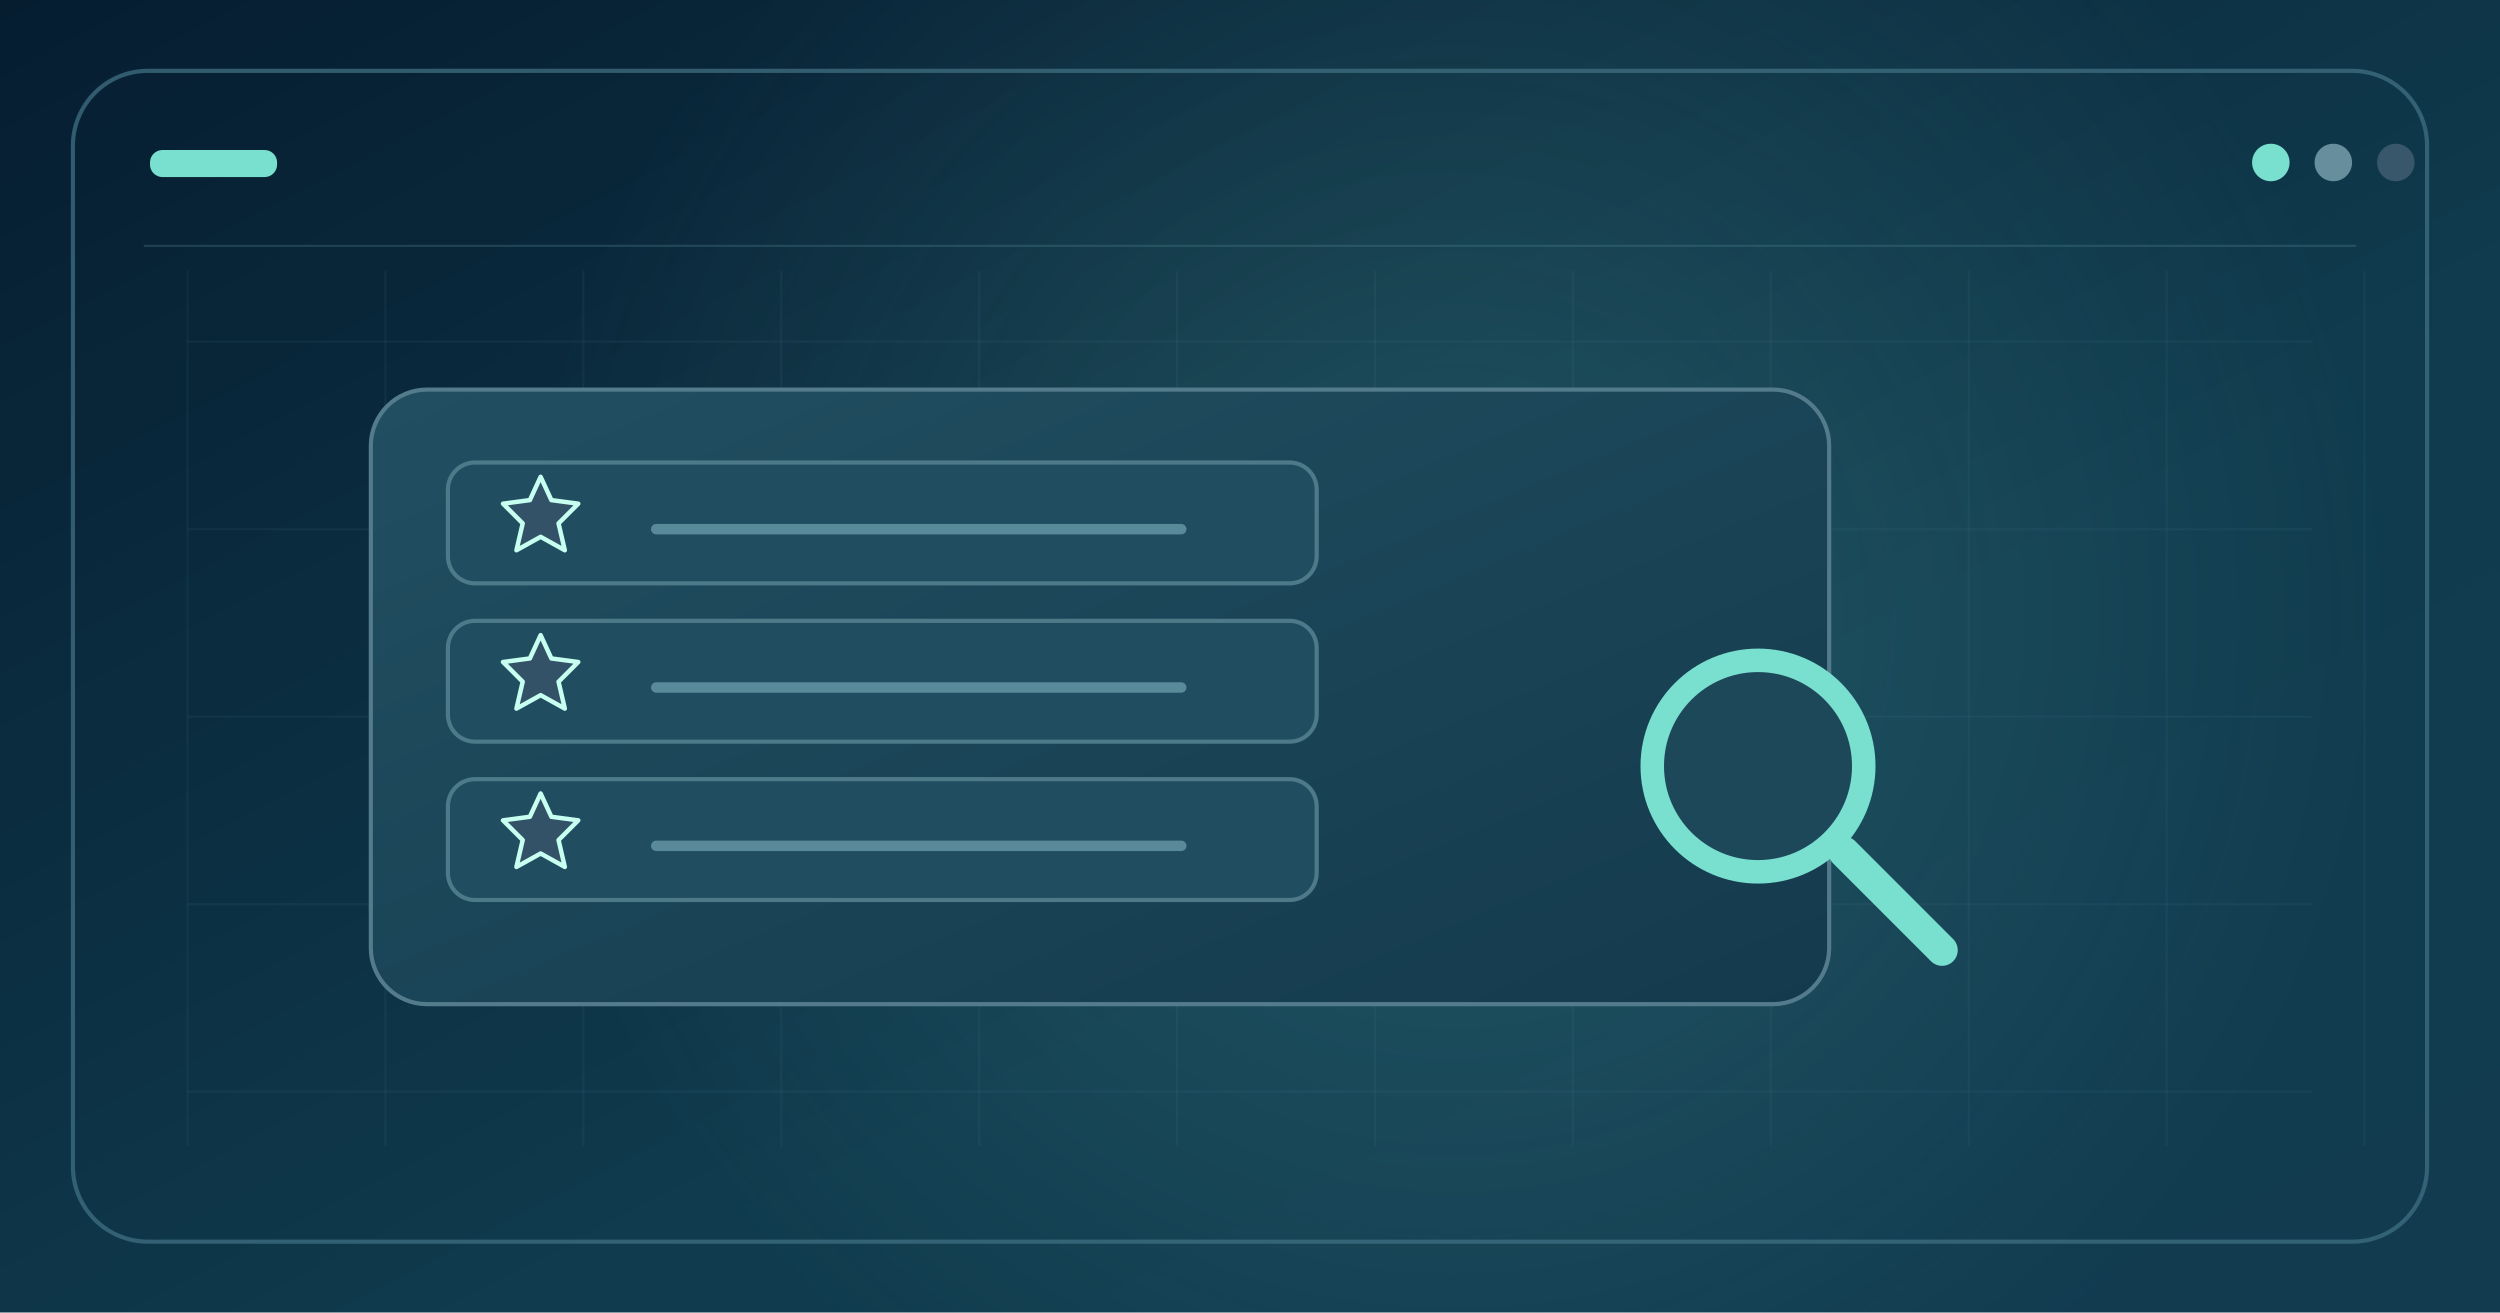
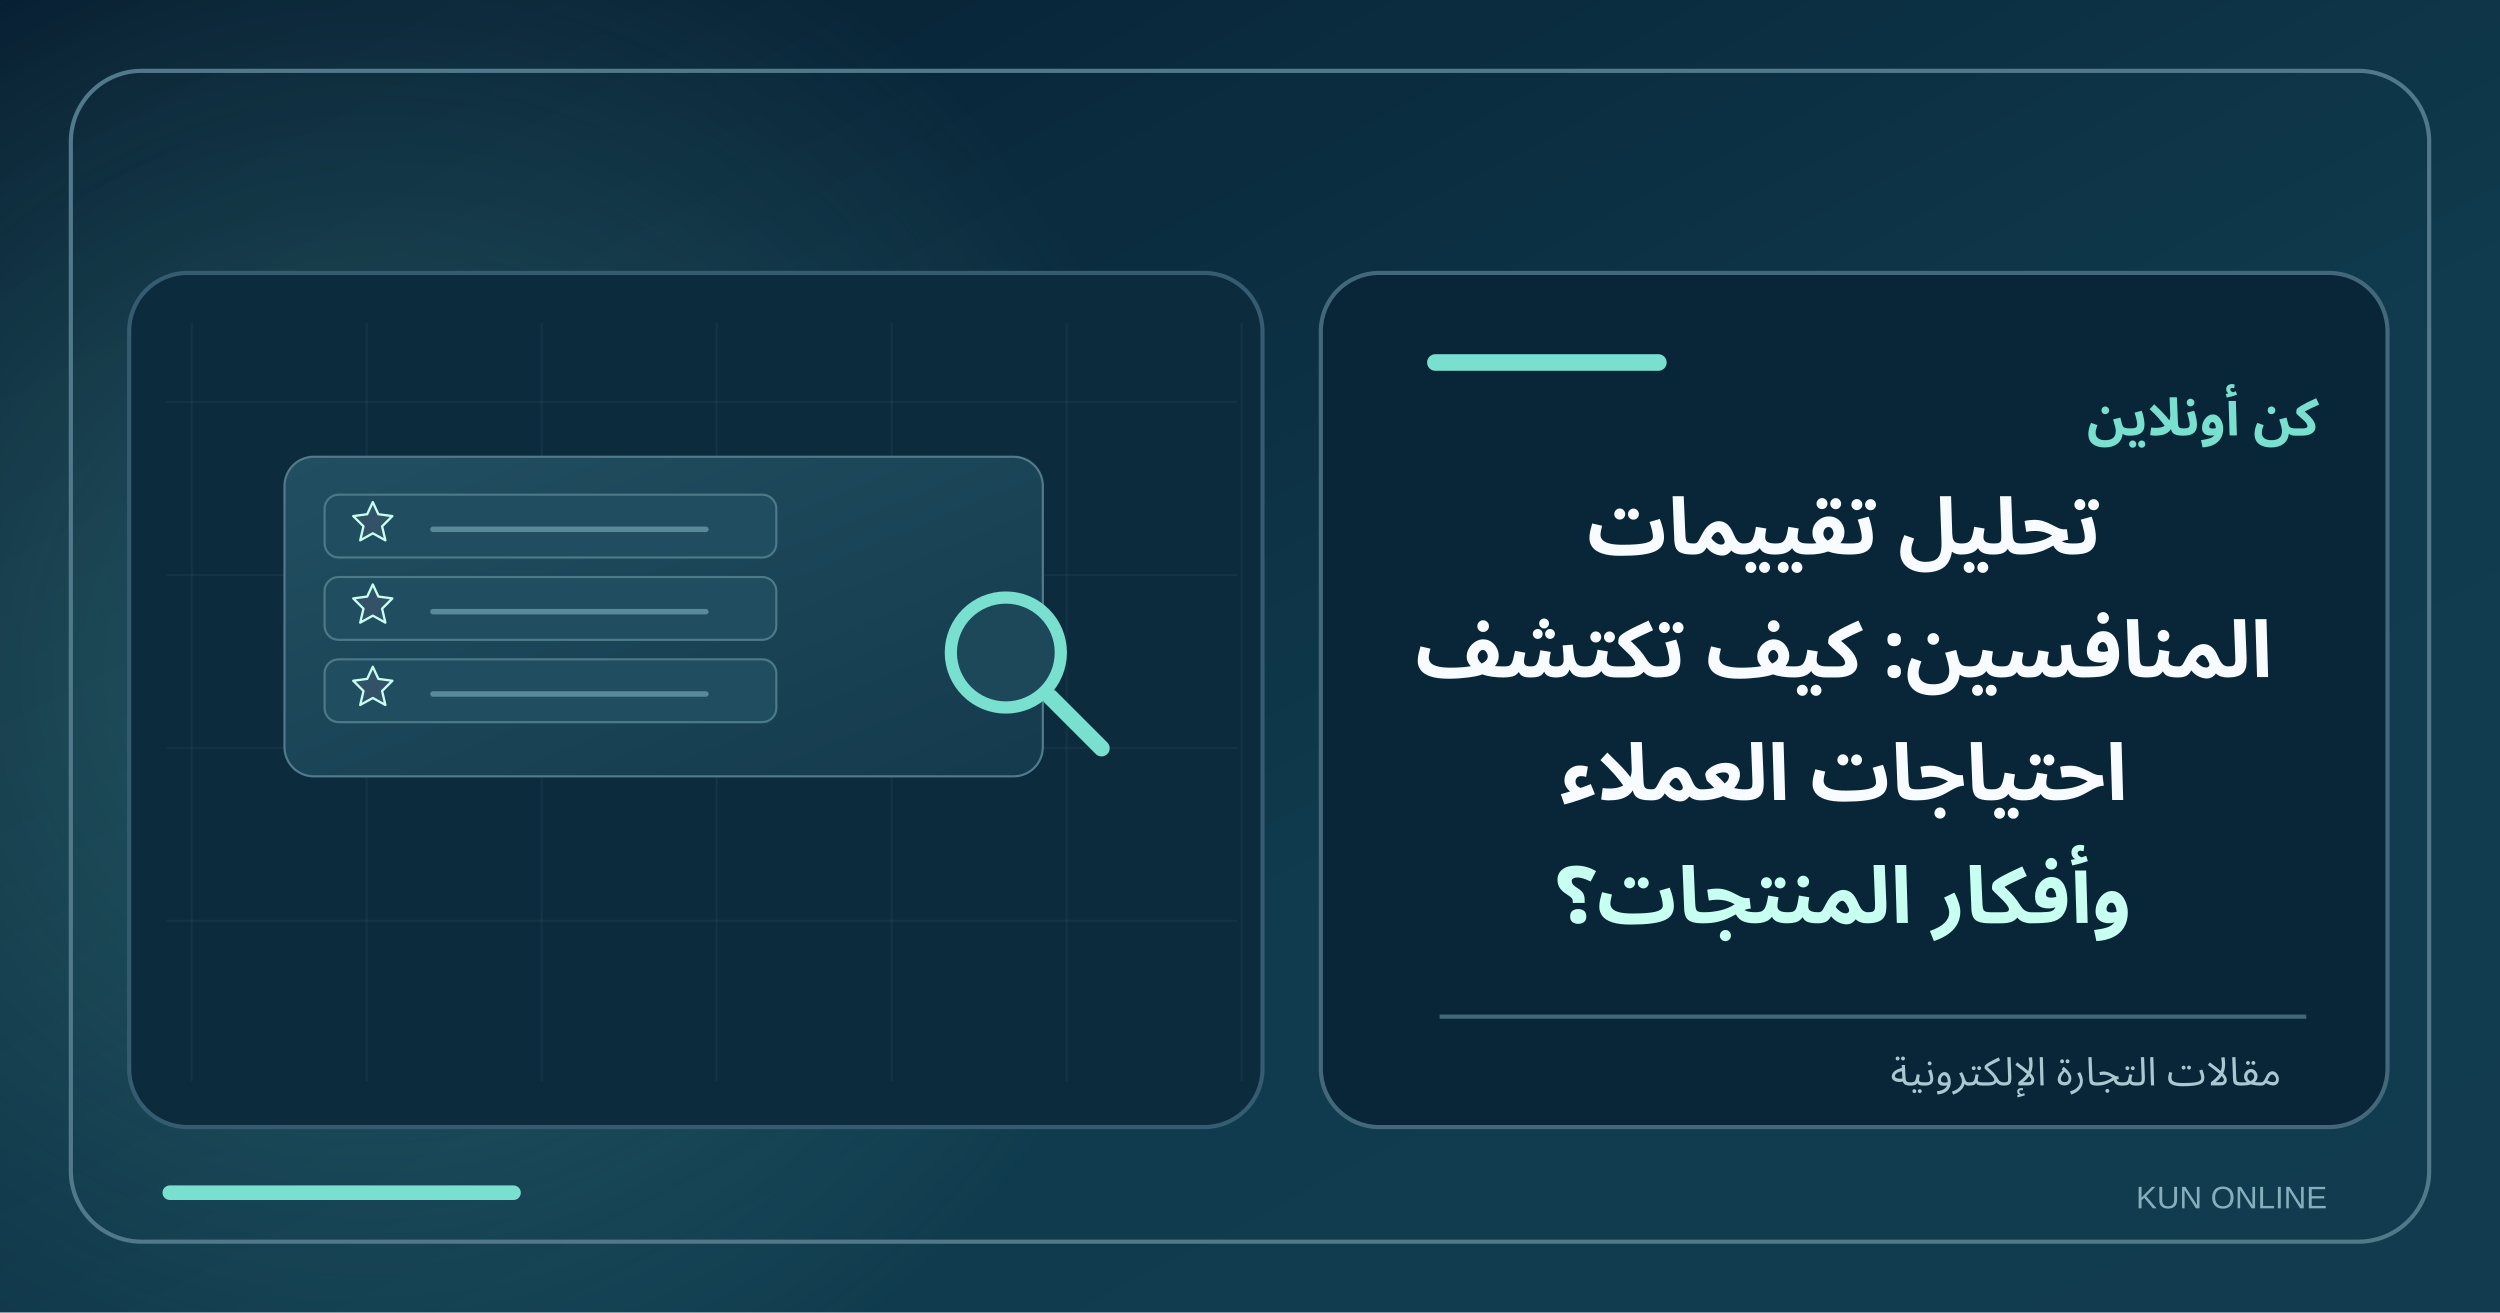
<svg xmlns="http://www.w3.org/2000/svg" width="1200" height="630" viewBox="0 0 1200 630" role="img" aria-labelledby="title desc">
  <defs>
    <linearGradient id="back" x1="0" y1="0" x2="1" y2="1">
      <stop stop-color="#061d30" />
      <stop offset=".62" stop-color="#103b4e" />
      <stop offset="1" stop-color="#123b50" />
    </linearGradient>
    <linearGradient id="glass" x1="0" y1="0" x2="1" y2="1">
      <stop stop-color="#214f61" />
      <stop offset="1" stop-color="#143a4d" />
    </linearGradient>
    <radialGradient id="bloom">
-       <stop stop-color="#79dfcf" stop-opacity=".18" />
+       <stop stop-color="#79dfcf" stop-opacity=".24" />
      <stop offset="1" stop-color="#79dfcf" stop-opacity="0" />
    </radialGradient>
  </defs>
  <rect width="1200" height="630" fill="url(#back)" />
-   <circle cx="698" cy="296" r="450" fill="url(#bloom)" />
-   <rect x="35" y="34" width="1130" height="562" rx="36" fill="none" stroke="#3f6f81" stroke-width="2" opacity=".75" />
-   <path d="M69 118H1131" stroke="#4c7f8b" stroke-width="1" opacity=".34" />
-   <rect x="72" y="72" width="61" height="13" rx="6" fill="#79dfcf" />
-   <circle cx="1090" cy="78" r="9" fill="#79dfcf" />
-   <circle cx="1120" cy="78" r="9" fill="#668e9d" />
-   <circle cx="1150" cy="78" r="9" fill="#38576b" />
+   <circle cx="180" cy="320" r="390" fill="url(#bloom)" />
+   <rect x="34" y="34" width="1132" height="562" rx="34" fill="none" stroke="#51798a" stroke-width="2" />
+   <rect x="62" y="131" width="544" height="410" rx="28" fill="#0c2b3d" stroke="#365c71" stroke-width="2" />
  <g stroke="#508396" stroke-opacity=".10" stroke-width="1">
-     <path d="M90 130V550" />
-     <path d="M185 130V550" />
-     <path d="M280 130V550" />
-     <path d="M375 130V550" />
-     <path d="M470 130V550" />
-     <path d="M565 130V550" />
-     <path d="M660 130V550" />
-     <path d="M755 130V550" />
-     <path d="M850 130V550" />
-     <path d="M945 130V550" />
-     <path d="M1040 130V550" />
-     <path d="M1135 130V550" />
-     <path d="M90 164H1110" />
-     <path d="M90 254H1110" />
-     <path d="M90 344H1110" />
-     <path d="M90 434H1110" />
-     <path d="M90 524H1110" />
+     <path d="M92 155V519" />
+     <path d="M176 155V519" />
+     <path d="M260 155V519" />
+     <path d="M344 155V519" />
+     <path d="M428 155V519" />
+     <path d="M512 155V519" />
+     <path d="M596 155V519" />
+     <path d="M80 193H594" />
+     <path d="M80 276H594" />
+     <path d="M80 359H594" />
+     <path d="M80 442H594" />
  </g>
-   <rect x="178" y="187" width="700" height="295" rx="27" fill="url(#glass)" stroke="#537b8c" stroke-width="2" />
-   <rect x="215" y="222" width="417" height="58" rx="13" fill="#214d60" stroke="#4d7989" stroke-width="2" />
-   <g transform="translate(238 225) scale(0.43)">
-     <path d="M50 9L62 35L92 39L70 61L77 91L50 76L23 91L30 61L8 39L38 35Z" fill="#335267" stroke="#c7fff0" stroke-width="5" stroke-linecap="round" stroke-linejoin="round" />
+   <g id="topic-illustration" transform="translate(44 122) scale(.52)">
+     <rect x="178" y="187" width="700" height="295" rx="27" fill="url(#glass)" stroke="#537b8c" stroke-width="2" />
+     <rect x="215" y="222" width="417" height="58" rx="13" fill="#214d60" stroke="#4d7989" stroke-width="2" />
+     <g transform="translate(238 225) scale(0.43)">
+       <path d="M50 9L62 35L92 39L70 61L77 91L50 76L23 91L30 61L8 39L38 35Z" fill="#335267" stroke="#c7fff0" stroke-width="5" stroke-linecap="round" stroke-linejoin="round" />
+     </g>
+     <path d="M315 254L567 254" fill="none" stroke="#598a9a" stroke-width="5" stroke-linecap="round" stroke-linejoin="round" />
+     <rect x="215" y="298" width="417" height="58" rx="13" fill="#214d60" stroke="#4d7989" stroke-width="2" />
+     <g transform="translate(238 301) scale(0.43)">
+       <path d="M50 9L62 35L92 39L70 61L77 91L50 76L23 91L30 61L8 39L38 35Z" fill="#335267" stroke="#c7fff0" stroke-width="5" stroke-linecap="round" stroke-linejoin="round" />
+     </g>
+     <path d="M315 330L567 330" fill="none" stroke="#598a9a" stroke-width="5" stroke-linecap="round" stroke-linejoin="round" />
+     <rect x="215" y="374" width="417" height="58" rx="13" fill="#214d60" stroke="#4d7989" stroke-width="2" />
+     <g transform="translate(238 377) scale(0.43)">
+       <path d="M50 9L62 35L92 39L70 61L77 91L50 76L23 91L30 61L8 39L38 35Z" fill="#335267" stroke="#c7fff0" stroke-width="5" stroke-linecap="round" stroke-linejoin="round" />
+     </g>
+     <path d="M315 406L567 406" fill="none" stroke="#598a9a" stroke-width="5" stroke-linecap="round" stroke-linejoin="round" />
+     <g transform="translate(763 285) scale(1.88)">
+       <circle cx="43" cy="44" r="27" fill="#1d485a" stroke="#79dfcf" stroke-width="6" />
+       <path d="M65 66L90 91" fill="none" stroke="#79dfcf" stroke-width="8" stroke-linecap="round" stroke-linejoin="round" />
+     </g>
  </g>
-   <path d="M315 254L567 254" fill="none" stroke="#598a9a" stroke-width="5" stroke-linecap="round" stroke-linejoin="round" />
-   <rect x="215" y="298" width="417" height="58" rx="13" fill="#214d60" stroke="#4d7989" stroke-width="2" />
-   <g transform="translate(238 301) scale(0.43)">
-     <path d="M50 9L62 35L92 39L70 61L77 91L50 76L23 91L30 61L8 39L38 35Z" fill="#335267" stroke="#c7fff0" stroke-width="5" stroke-linecap="round" stroke-linejoin="round" />
+   <rect x="634" y="131" width="512" height="410" rx="28" fill="#092639" stroke="#436879" stroke-width="2" />
+   <rect x="685" y="170" width="115" height="8" rx="4" fill="#79dfcf" />
+   <text x="1113" y="209" direction="rtl" text-anchor="start" font-family="Cairo,Tajawal,Noto Sans Arabic,Segoe UI,Arial,sans-serif" font-size="25" font-weight="700" fill="#79dfcf">كن أونلاين</text>
+   <g id="article-title">
+     <text x="885" y="266" text-anchor="middle" direction="rtl" unicode-bidi="plaintext" font-family="Cairo,Tajawal,Noto Sans Arabic,Segoe UI,Arial,sans-serif" font-size="38" font-weight="700" letter-spacing="0" fill="#f8fbff">تحليل تقييمات</text>
+     <text x="885" y="325" text-anchor="middle" direction="rtl" unicode-bidi="plaintext" font-family="Cairo,Tajawal,Noto Sans Arabic,Segoe UI,Arial,sans-serif" font-size="38" font-weight="700" letter-spacing="0" fill="#f8fbff">المنافسين: كيف تكتشف</text>
+     <text x="885" y="384" text-anchor="middle" direction="rtl" unicode-bidi="plaintext" font-family="Cairo,Tajawal,Noto Sans Arabic,Segoe UI,Arial,sans-serif" font-size="38" font-weight="700" letter-spacing="0" fill="#f8fbff">احتياجات العملاء</text>
+     <text x="885" y="443" text-anchor="middle" direction="rtl" unicode-bidi="plaintext" font-family="Cairo,Tajawal,Noto Sans Arabic,Segoe UI,Arial,sans-serif" font-size="38" font-weight="700" letter-spacing="0" fill="#c7fff0">وأفكار المنتجات؟</text>
  </g>
-   <path d="M315 330L567 330" fill="none" stroke="#598a9a" stroke-width="5" stroke-linecap="round" stroke-linejoin="round" />
-   <rect x="215" y="374" width="417" height="58" rx="13" fill="#214d60" stroke="#4d7989" stroke-width="2" />
-   <g transform="translate(238 377) scale(0.43)">
-     <path d="M50 9L62 35L92 39L70 61L77 91L50 76L23 91L30 61L8 39L38 35Z" fill="#335267" stroke="#c7fff0" stroke-width="5" stroke-linecap="round" stroke-linejoin="round" />
-   </g>
-   <path d="M315 406L567 406" fill="none" stroke="#598a9a" stroke-width="5" stroke-linecap="round" stroke-linejoin="round" />
-   <g transform="translate(763 285) scale(1.88)">
-     <circle cx="43" cy="44" r="27" fill="#1d485a" stroke="#79dfcf" stroke-width="6" />
-     <path d="M65 66L90 91" fill="none" stroke="#79dfcf" stroke-width="8" stroke-linecap="round" stroke-linejoin="round" />
-   </g>
+   <path d="M691 488H1107" stroke="#426979" stroke-width="2" />
+   <text x="1095" y="521" direction="rtl" text-anchor="start" font-family="Cairo,Tajawal,Noto Sans Arabic,Segoe UI,Arial,sans-serif" font-size="19" fill="#a9c8d2">مقالات التجارة الإلكترونية</text>
+   <rect x="78" y="569" width="172" height="7" rx="3.5" fill="#79dfcf" />
+   <text x="1117" y="580" direction="rtl" text-anchor="start" font-family="Arial,sans-serif" font-size="15" fill="#87aebc">KUN ONLINE</text>
</svg>
